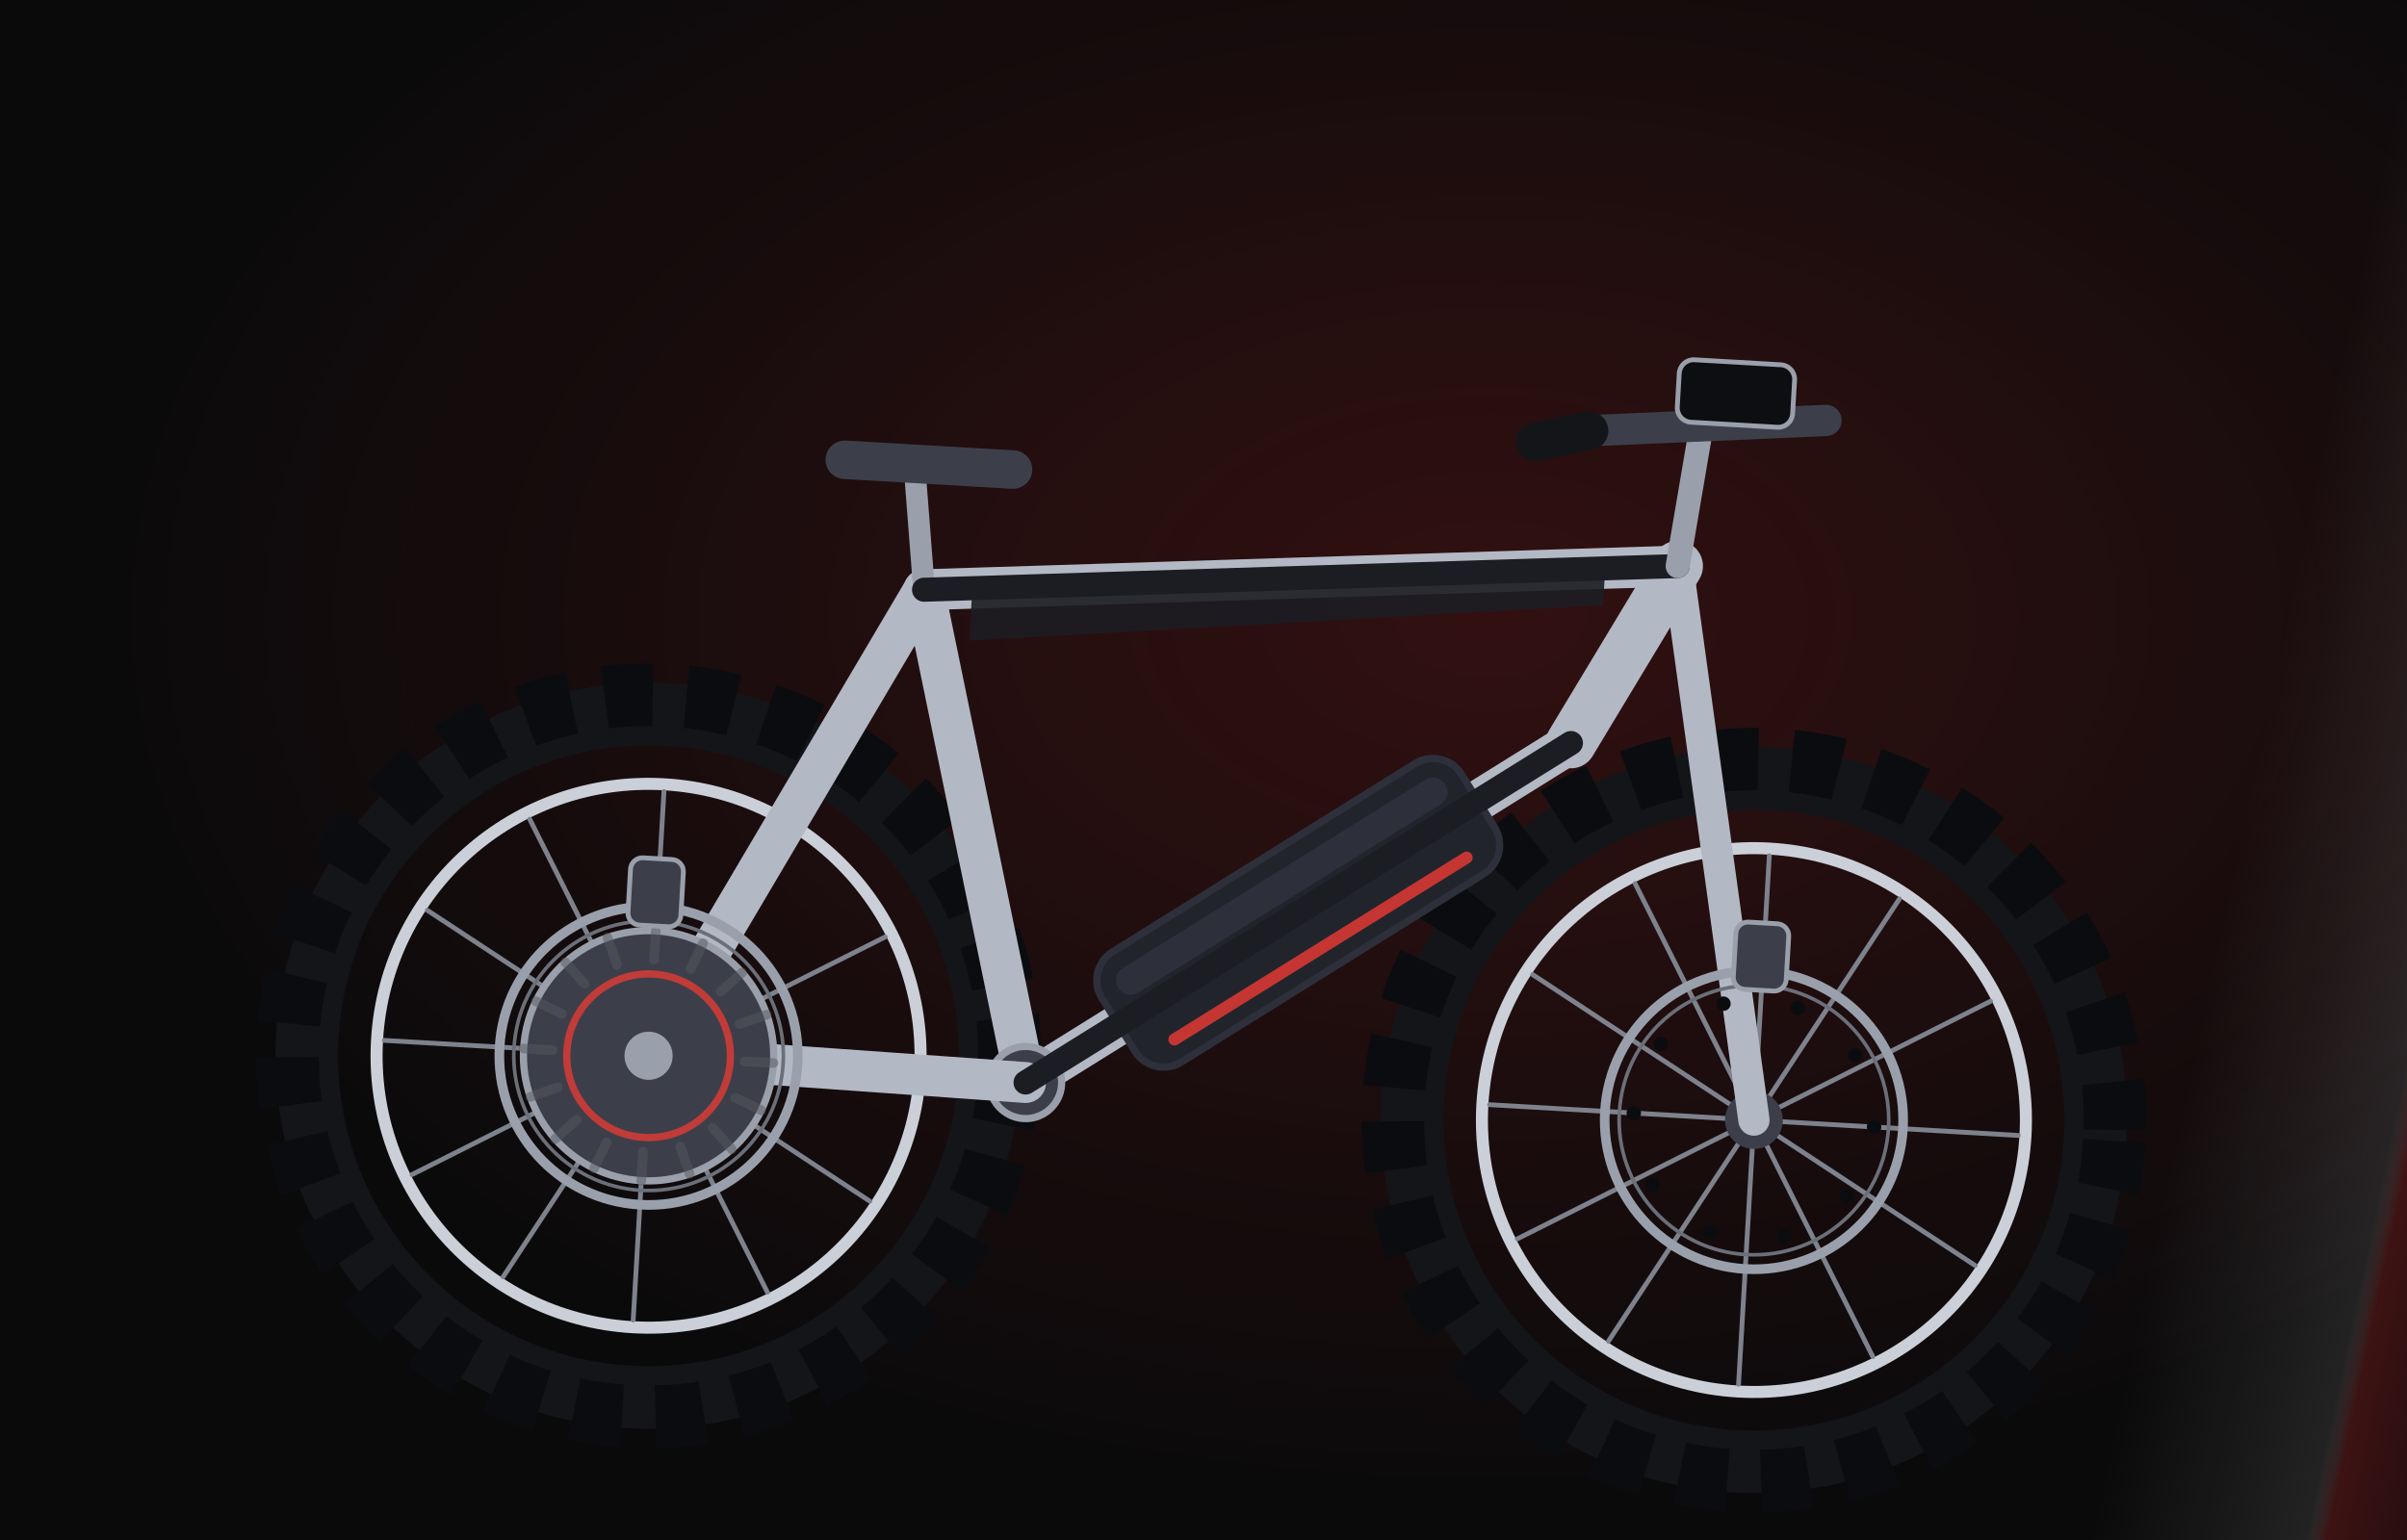
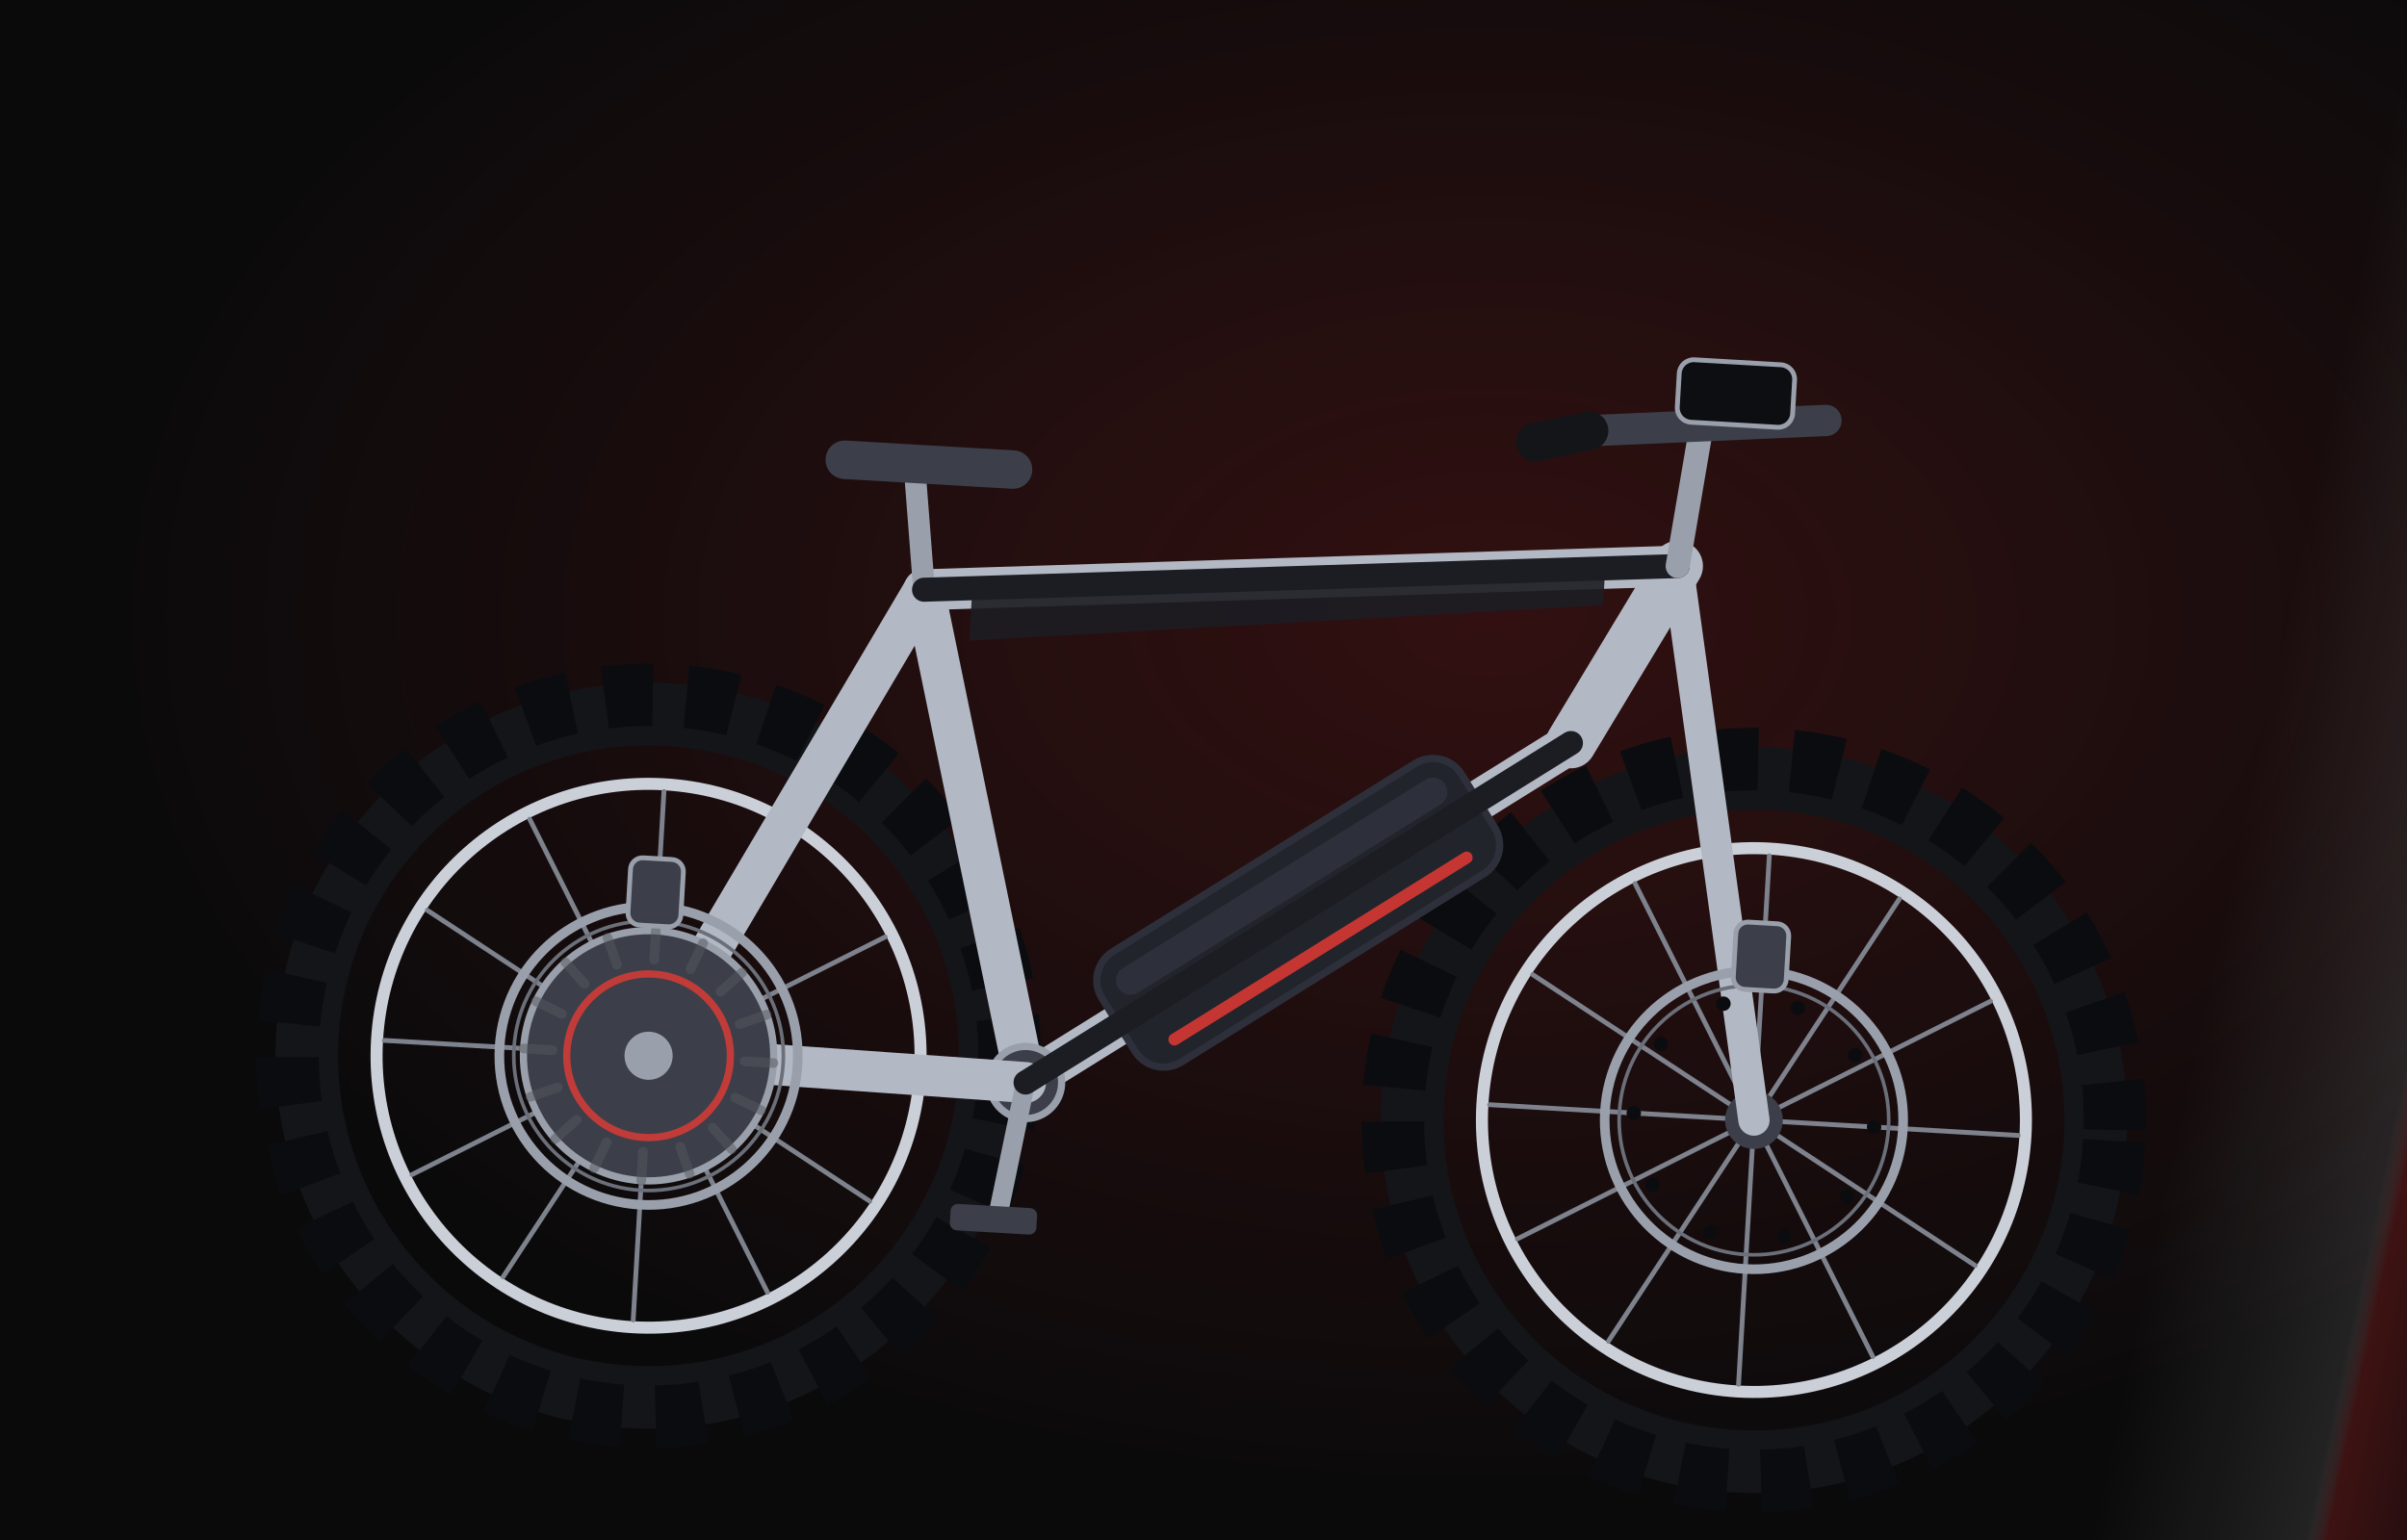
<svg xmlns="http://www.w3.org/2000/svg" viewBox="0 0 1000 640" width="1000" height="640">
  <defs>
    <radialGradient id="glow" cx="61.8%" cy="40%" r="58%">
      <stop offset="0%" stop-color="#d42a28" stop-opacity="0.20" />
      <stop offset="100%" stop-color="#d42a28" stop-opacity="0" />
    </radialGradient>
    <linearGradient id="sweep" x1="0" y1="0" x2="1" y2="0">
      <stop offset="0%" stop-color="#ffffff" stop-opacity="0" />
      <stop offset="50%" stop-color="#ffffff" stop-opacity="0.10" />
      <stop offset="55%" stop-color="#d42a28" stop-opacity="0.25" />
      <stop offset="100%" stop-color="#d42a28" stop-opacity="0" />
    </linearGradient>
  </defs>
  <rect width="1000" height="640" fill="#0a0a0b" />
  <rect width="1000" height="640" fill="url(#glow)" />
  <g transform="translate(500 350) rotate(3.33) scale(1.000) translate(-500 -350)">
    <g opacity="1.000" transform="translate(0 0.0)" />
    <g opacity="1.000" transform="translate(0 0.0)">
      <circle cx="275" cy="452" r="142" fill="none" stroke="#141519" stroke-width="26" />
      <circle cx="275" cy="452" r="113" fill="none" stroke="#cbd0d8" stroke-width="5" />
      <line x1="275" y1="452" x2="385" y2="452" stroke="#7d828d" stroke-width="2" stroke-linecap="round" />
      <line x1="275" y1="452" x2="370.263" y2="507" stroke="#7d828d" stroke-width="2" stroke-linecap="round" />
      <line x1="275" y1="452" x2="330" y2="547.263" stroke="#7d828d" stroke-width="2" stroke-linecap="round" />
      <line x1="275" y1="452" x2="275" y2="562" stroke="#7d828d" stroke-width="2" stroke-linecap="round" />
      <line x1="275" y1="452" x2="220" y2="547.263" stroke="#7d828d" stroke-width="2" stroke-linecap="round" />
      <line x1="275" y1="452" x2="179.737" y2="507" stroke="#7d828d" stroke-width="2" stroke-linecap="round" />
      <line x1="275" y1="452" x2="165" y2="452" stroke="#7d828d" stroke-width="2" stroke-linecap="round" />
      <line x1="275" y1="452" x2="179.737" y2="397" stroke="#7d828d" stroke-width="2" stroke-linecap="round" />
      <line x1="275" y1="452" x2="220" y2="356.737" stroke="#7d828d" stroke-width="2" stroke-linecap="round" />
      <line x1="275" y1="452" x2="275" y2="342" stroke="#7d828d" stroke-width="2" stroke-linecap="round" />
      <line x1="275" y1="452" x2="330" y2="356.737" stroke="#7d828d" stroke-width="2" stroke-linecap="round" />
      <line x1="275" y1="452" x2="370.263" y2="397" stroke="#7d828d" stroke-width="2" stroke-linecap="round" />
      <circle cx="275" cy="452" r="12" fill="#3c3f49" />
      <circle cx="735" cy="452" r="142" fill="none" stroke="#141519" stroke-width="26" />
      <circle cx="735" cy="452" r="113" fill="none" stroke="#cbd0d8" stroke-width="5" />
      <line x1="735" y1="452" x2="845" y2="452" stroke="#7d828d" stroke-width="2" stroke-linecap="round" />
      <line x1="735" y1="452" x2="830.263" y2="507" stroke="#7d828d" stroke-width="2" stroke-linecap="round" />
      <line x1="735" y1="452" x2="790" y2="547.263" stroke="#7d828d" stroke-width="2" stroke-linecap="round" />
      <line x1="735" y1="452" x2="735" y2="562" stroke="#7d828d" stroke-width="2" stroke-linecap="round" />
      <line x1="735" y1="452" x2="680" y2="547.263" stroke="#7d828d" stroke-width="2" stroke-linecap="round" />
      <line x1="735" y1="452" x2="639.737" y2="507" stroke="#7d828d" stroke-width="2" stroke-linecap="round" />
      <line x1="735" y1="452" x2="625" y2="452" stroke="#7d828d" stroke-width="2" stroke-linecap="round" />
      <line x1="735" y1="452" x2="639.737" y2="397" stroke="#7d828d" stroke-width="2" stroke-linecap="round" />
      <line x1="735" y1="452" x2="680" y2="356.737" stroke="#7d828d" stroke-width="2" stroke-linecap="round" />
      <line x1="735" y1="452" x2="735" y2="342" stroke="#7d828d" stroke-width="2" stroke-linecap="round" />
      <line x1="735" y1="452" x2="790" y2="356.737" stroke="#7d828d" stroke-width="2" stroke-linecap="round" />
      <line x1="735" y1="452" x2="830.263" y2="397" stroke="#7d828d" stroke-width="2" stroke-linecap="round" />
      <circle cx="735" cy="452" r="12" fill="#3c3f49" />
    </g>
    <g opacity="1.000" transform="translate(0 0.0)">
      <circle cx="275" cy="452" r="150" fill="none" stroke="#0b0c0f" stroke-width="26" stroke-dasharray="20 14" />
      <circle cx="735" cy="452" r="150" fill="none" stroke="#0b0c0f" stroke-width="26" stroke-dasharray="20 14" />
    </g>
    <g opacity="1.000" transform="translate(0 0.0)">
      <line x1="432" y1="454" x2="650" y2="300" stroke="#b3b9c4" stroke-width="17" stroke-linecap="round" />
      <line x1="378" y1="252" x2="690" y2="224" stroke="#b3b9c4" stroke-width="17" stroke-linecap="round" />
      <line x1="432" y1="454" x2="378" y2="252" stroke="#b3b9c4" stroke-width="17" stroke-linecap="round" />
      <line x1="650" y1="300" x2="690" y2="224" stroke="#b3b9c4" stroke-width="21" stroke-linecap="round" />
      <line x1="690" y1="224" x2="735" y2="452" stroke="#b3b9c4" stroke-width="13" stroke-linecap="round" />
      <circle cx="432" cy="454" r="15" fill="#3c3f49" stroke="#9aa0ab" stroke-width="3" />
      <line x1="432" y1="454" x2="275" y2="452" stroke="#b3b9c4" stroke-width="17" stroke-linecap="round" />
      <line x1="275" y1="452" x2="378" y2="252" stroke="#b3b9c4" stroke-width="17" stroke-linecap="round" />
    </g>
    <g opacity="1.000" transform="translate(0 0.0)">
      <line x1="378" y1="252" x2="372" y2="208" stroke="#9aa0ab" stroke-width="9" stroke-linecap="round" />
      <rect x="334" y="192" width="86" height="16" rx="8" fill="#3c3f49" />
    </g>
    <g opacity="1.000" transform="translate(0 0.0)">
      <circle cx="735" cy="452" r="62" fill="none" stroke="#9aa0ab" stroke-width="4" />
      <circle cx="735" cy="452" r="56" fill="none" stroke="#6b6f79" stroke-width="1.5" />
      <circle cx="785" cy="452" r="3" fill="#0b0c0f" />
      <circle cx="775.451" cy="481.389" r="3" fill="#0b0c0f" />
      <circle cx="750.451" cy="499.553" r="3" fill="#0b0c0f" />
      <circle cx="719.549" cy="499.553" r="3" fill="#0b0c0f" />
      <circle cx="694.549" cy="481.389" r="3" fill="#0b0c0f" />
      <circle cx="685" cy="452" r="3" fill="#0b0c0f" />
      <circle cx="694.549" cy="422.611" r="3" fill="#0b0c0f" />
      <circle cx="719.549" cy="404.447" r="3" fill="#0b0c0f" />
      <circle cx="750.451" cy="404.447" r="3" fill="#0b0c0f" />
      <circle cx="775.451" cy="422.611" r="3" fill="#0b0c0f" />
      <circle cx="275" cy="452" r="62" fill="none" stroke="#9aa0ab" stroke-width="4" />
      <circle cx="275" cy="452" r="56" fill="none" stroke="#6b6f79" stroke-width="1.5" />
      <circle cx="325" cy="452" r="3" fill="#0b0c0f" />
      <circle cx="315.451" cy="481.389" r="3" fill="#0b0c0f" />
      <circle cx="290.451" cy="499.553" r="3" fill="#0b0c0f" />
      <circle cx="259.549" cy="499.553" r="3" fill="#0b0c0f" />
      <circle cx="234.549" cy="481.389" r="3" fill="#0b0c0f" />
      <circle cx="225" cy="452" r="3" fill="#0b0c0f" />
      <circle cx="234.549" cy="422.611" r="3" fill="#0b0c0f" />
      <circle cx="259.549" cy="404.447" r="3" fill="#0b0c0f" />
      <circle cx="290.451" cy="404.447" r="3" fill="#0b0c0f" />
      <circle cx="315.451" cy="422.611" r="3" fill="#0b0c0f" />
    </g>
    <g opacity="1.000" transform="translate(0 0.0)">
      <g transform="translate(541 377) rotate(-35.23823)">
        <rect x="-88" y="-27" width="176" height="54" rx="14" fill="#22242c" stroke="#2d303a" stroke-width="3" />
        <rect x="-80" y="-19" width="160" height="12" rx="6" fill="#2d303a" />
        <rect x="-74" y="15" width="148" height="5" rx="2.5" fill="#e23a34" opacity="0.85" />
      </g>
    </g>
    <g opacity="1.000" transform="translate(0 0.0)">
      <circle cx="275" cy="452" r="52" fill="#3c3f49" stroke="#9aa0ab" stroke-width="3" />
      <line x1="315" y1="452" x2="327" y2="452" stroke="#54586180" stroke-width="4" stroke-linecap="round" />
      <line x1="311.955" y1="467.307" x2="323.042" y2="471.9" stroke="#54586180" stroke-width="4" stroke-linecap="round" />
      <line x1="303.284" y1="480.284" x2="311.77" y2="488.77" stroke="#54586180" stroke-width="4" stroke-linecap="round" />
      <line x1="290.307" y1="488.955" x2="294.9" y2="500.042" stroke="#54586180" stroke-width="4" stroke-linecap="round" />
      <line x1="275" y1="492" x2="275" y2="504" stroke="#54586180" stroke-width="4" stroke-linecap="round" />
      <line x1="259.693" y1="488.955" x2="255.1" y2="500.042" stroke="#54586180" stroke-width="4" stroke-linecap="round" />
      <line x1="246.716" y1="480.284" x2="238.23" y2="488.77" stroke="#54586180" stroke-width="4" stroke-linecap="round" />
      <line x1="238.045" y1="467.307" x2="226.958" y2="471.9" stroke="#54586180" stroke-width="4" stroke-linecap="round" />
      <line x1="235" y1="452" x2="223" y2="452" stroke="#54586180" stroke-width="4" stroke-linecap="round" />
      <line x1="238.045" y1="436.693" x2="226.958" y2="432.1" stroke="#54586180" stroke-width="4" stroke-linecap="round" />
      <line x1="246.716" y1="423.716" x2="238.23" y2="415.23" stroke="#54586180" stroke-width="4" stroke-linecap="round" />
      <line x1="259.693" y1="415.045" x2="255.1" y2="403.958" stroke="#54586180" stroke-width="4" stroke-linecap="round" />
      <line x1="275" y1="412" x2="275" y2="400" stroke="#54586180" stroke-width="4" stroke-linecap="round" />
      <line x1="290.307" y1="415.045" x2="294.9" y2="403.958" stroke="#54586180" stroke-width="4" stroke-linecap="round" />
      <line x1="303.284" y1="423.716" x2="311.77" y2="415.23" stroke="#54586180" stroke-width="4" stroke-linecap="round" />
      <line x1="311.955" y1="436.693" x2="323.042" y2="432.1" stroke="#54586180" stroke-width="4" stroke-linecap="round" />
      <circle cx="275" cy="452" r="34" fill="none" stroke="#e23a34" stroke-width="3" opacity="0.8" />
      <circle cx="275" cy="452" r="10" fill="#9aa0ab" />
    </g>
    <g opacity="1.000" transform="translate(0 0.0)">
+       <line x1="432" y1="454" x2="424" y2="508" stroke="#9aa0ab" stroke-width="8" stroke-linecap="round" />
+       <rect x="404" y="506" width="36" height="11" rx="3" fill="#3c3f49" />
+     </g>
+     <g opacity="1.000" transform="translate(0 0.0)">
      <rect x="723" y="370" width="22" height="28" rx="5" fill="#3c3f49" stroke="#9aa0ab" stroke-width="2" />
      <rect x="263" y="370" width="22" height="28" rx="5" fill="#3c3f49" stroke="#9aa0ab" stroke-width="2" />
    </g>
    <g opacity="1.000" transform="translate(0 0.0)">
      <line x1="432" y1="454" x2="650" y2="300" stroke="#1c1d22" stroke-width="10" stroke-linecap="round" />
      <line x1="378" y1="252" x2="690" y2="224" stroke="#1c1d22" stroke-width="10" stroke-linecap="round" />
      <path d="M398 248 L660 222 L660 242 L398 272 Z" fill="#1c1d22" opacity="0.9" />
    </g>
    <g opacity="1.000" transform="translate(0 0.0)" />
    <g opacity="1.000" transform="translate(0 0.0)" />
    <g opacity="1.000" transform="translate(0 0.0)">
      <line x1="690" y1="224" x2="696" y2="170" stroke="#9aa0ab" stroke-width="10" stroke-linecap="round" />
      <line x1="650" y1="170" x2="748" y2="160" stroke="#3c3f49" stroke-width="13" stroke-linecap="round" />
      <line x1="650" y1="170" x2="628" y2="176" stroke="#141519" stroke-width="16" stroke-linecap="round" />
      <rect x="686" y="138" width="48" height="26" rx="6" fill="#0d0e12" stroke="#9aa0ab" stroke-width="2" />
    </g>
  </g>
  <g transform="translate(1094 0) skewX(-12)">
    <rect x="-90" y="-100" width="180" height="840" fill="url(#sweep)" />
  </g>
</svg>
